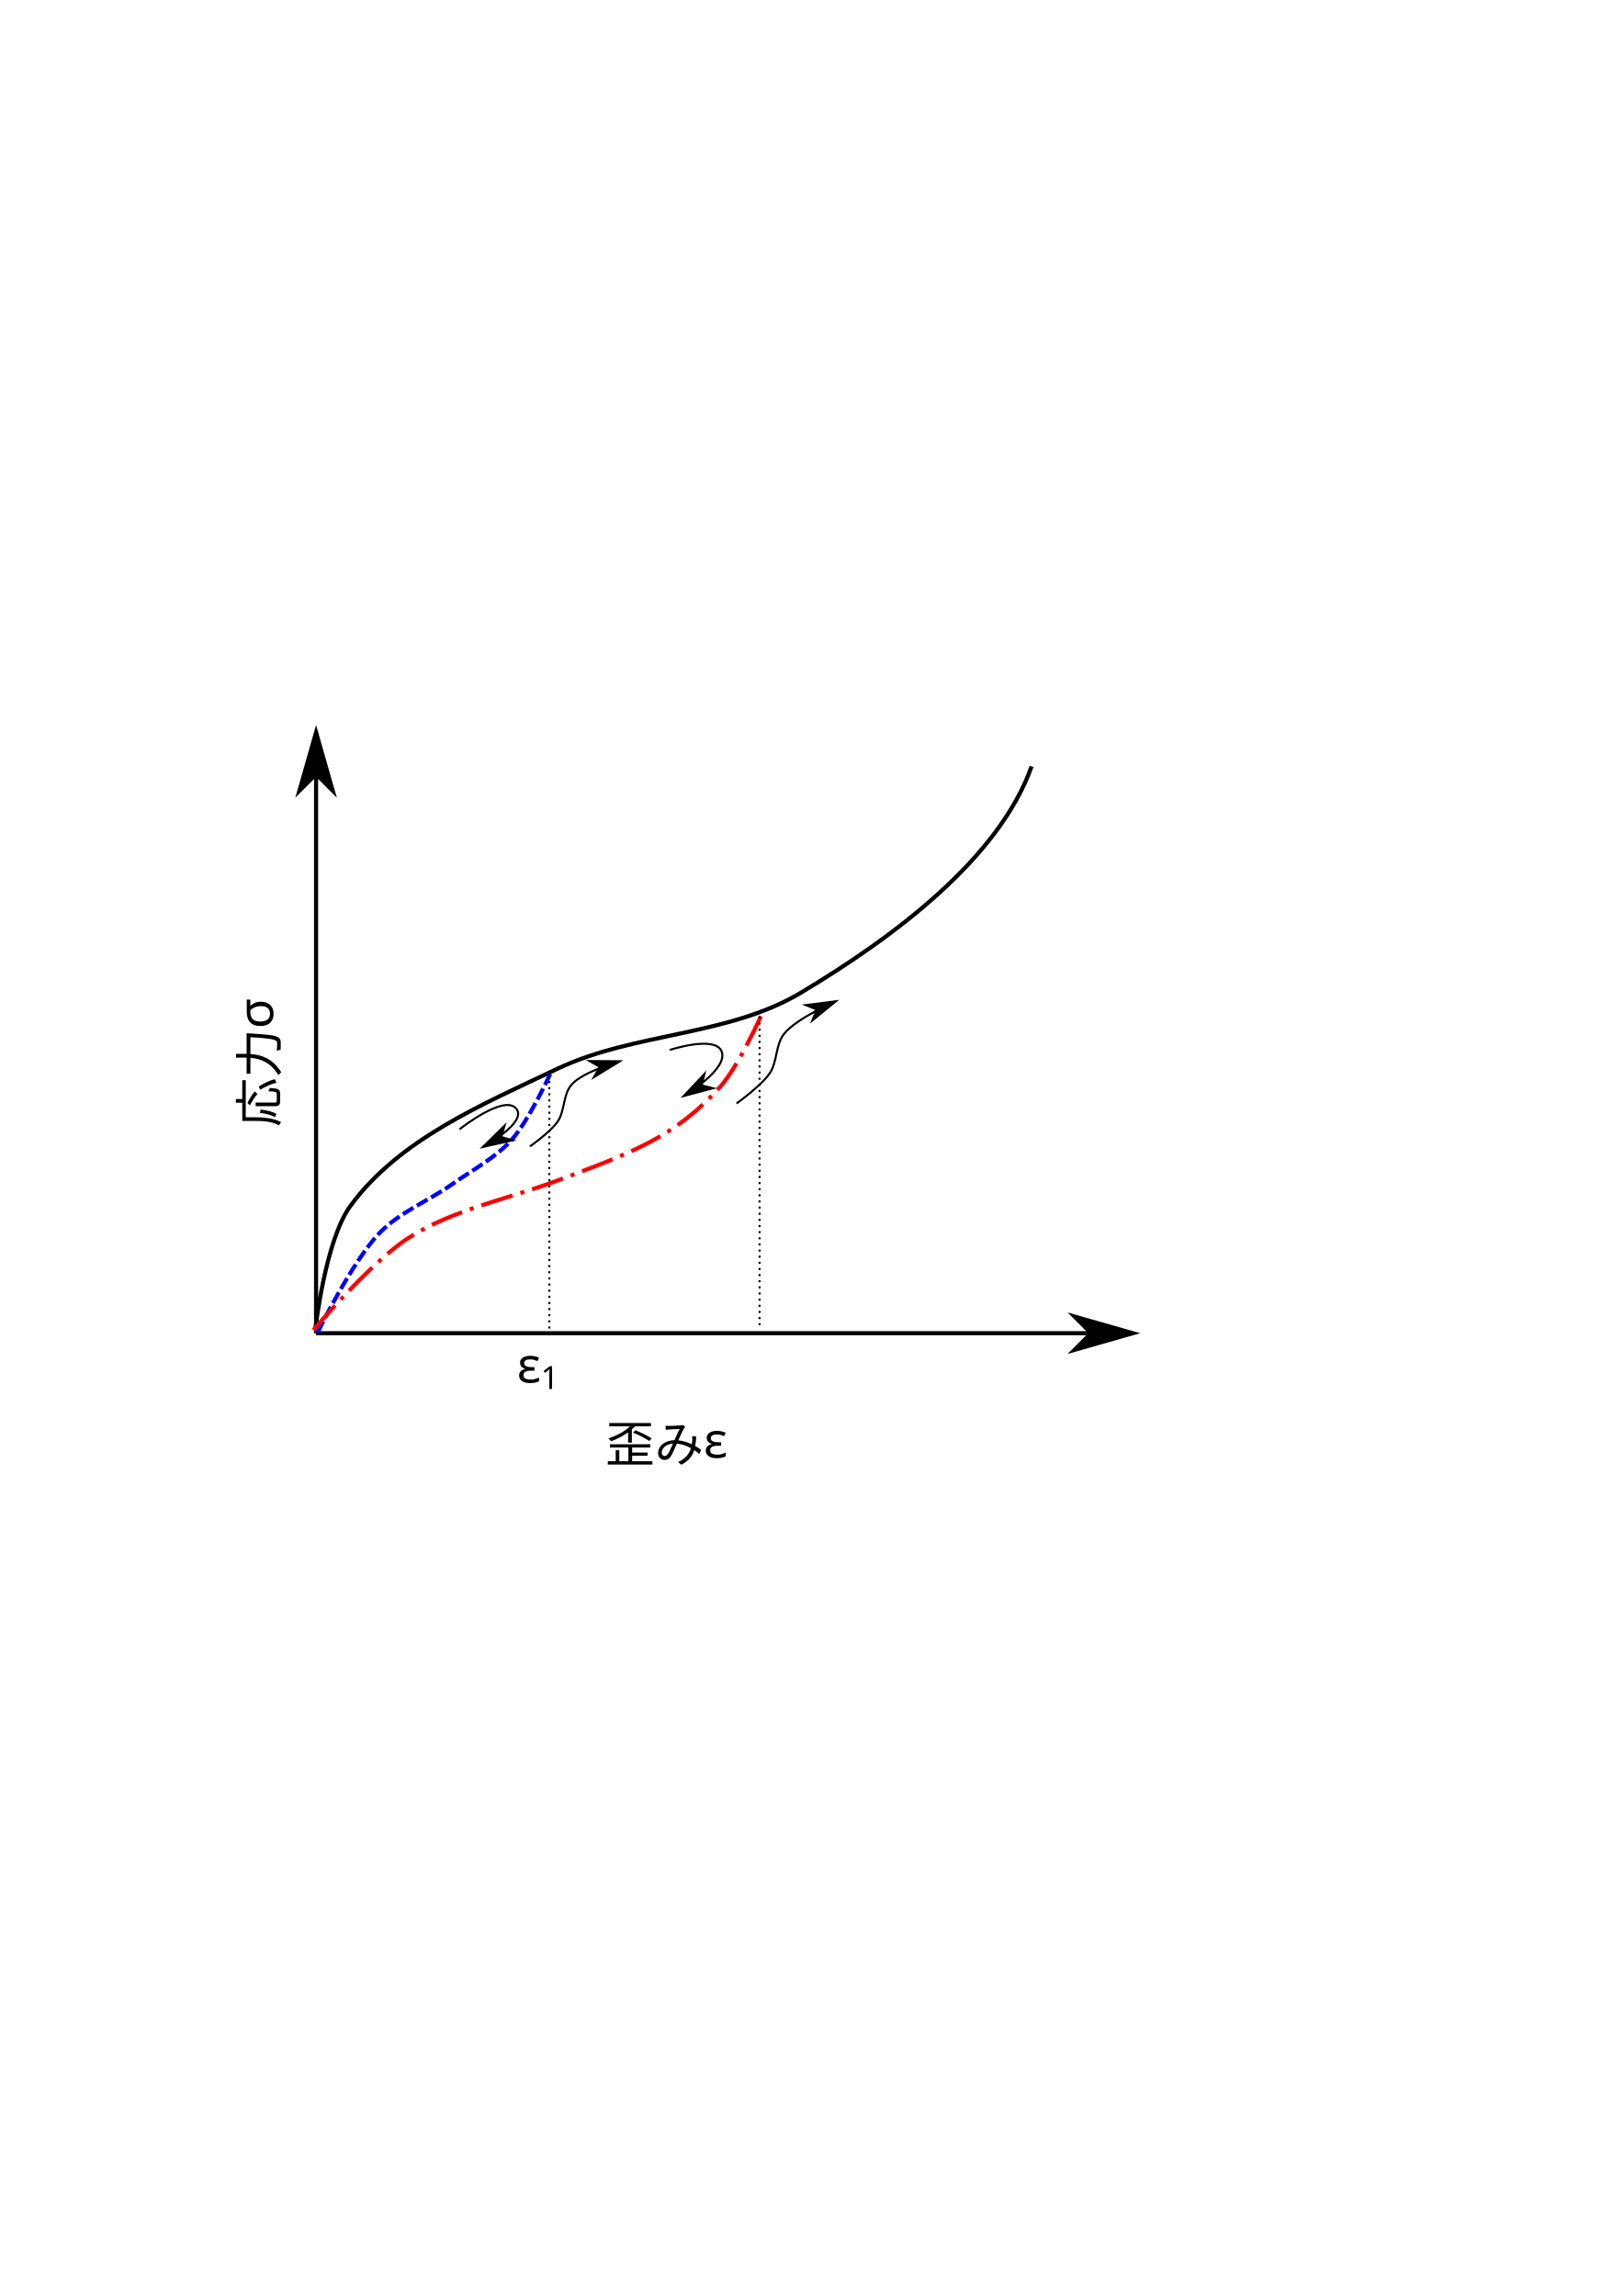
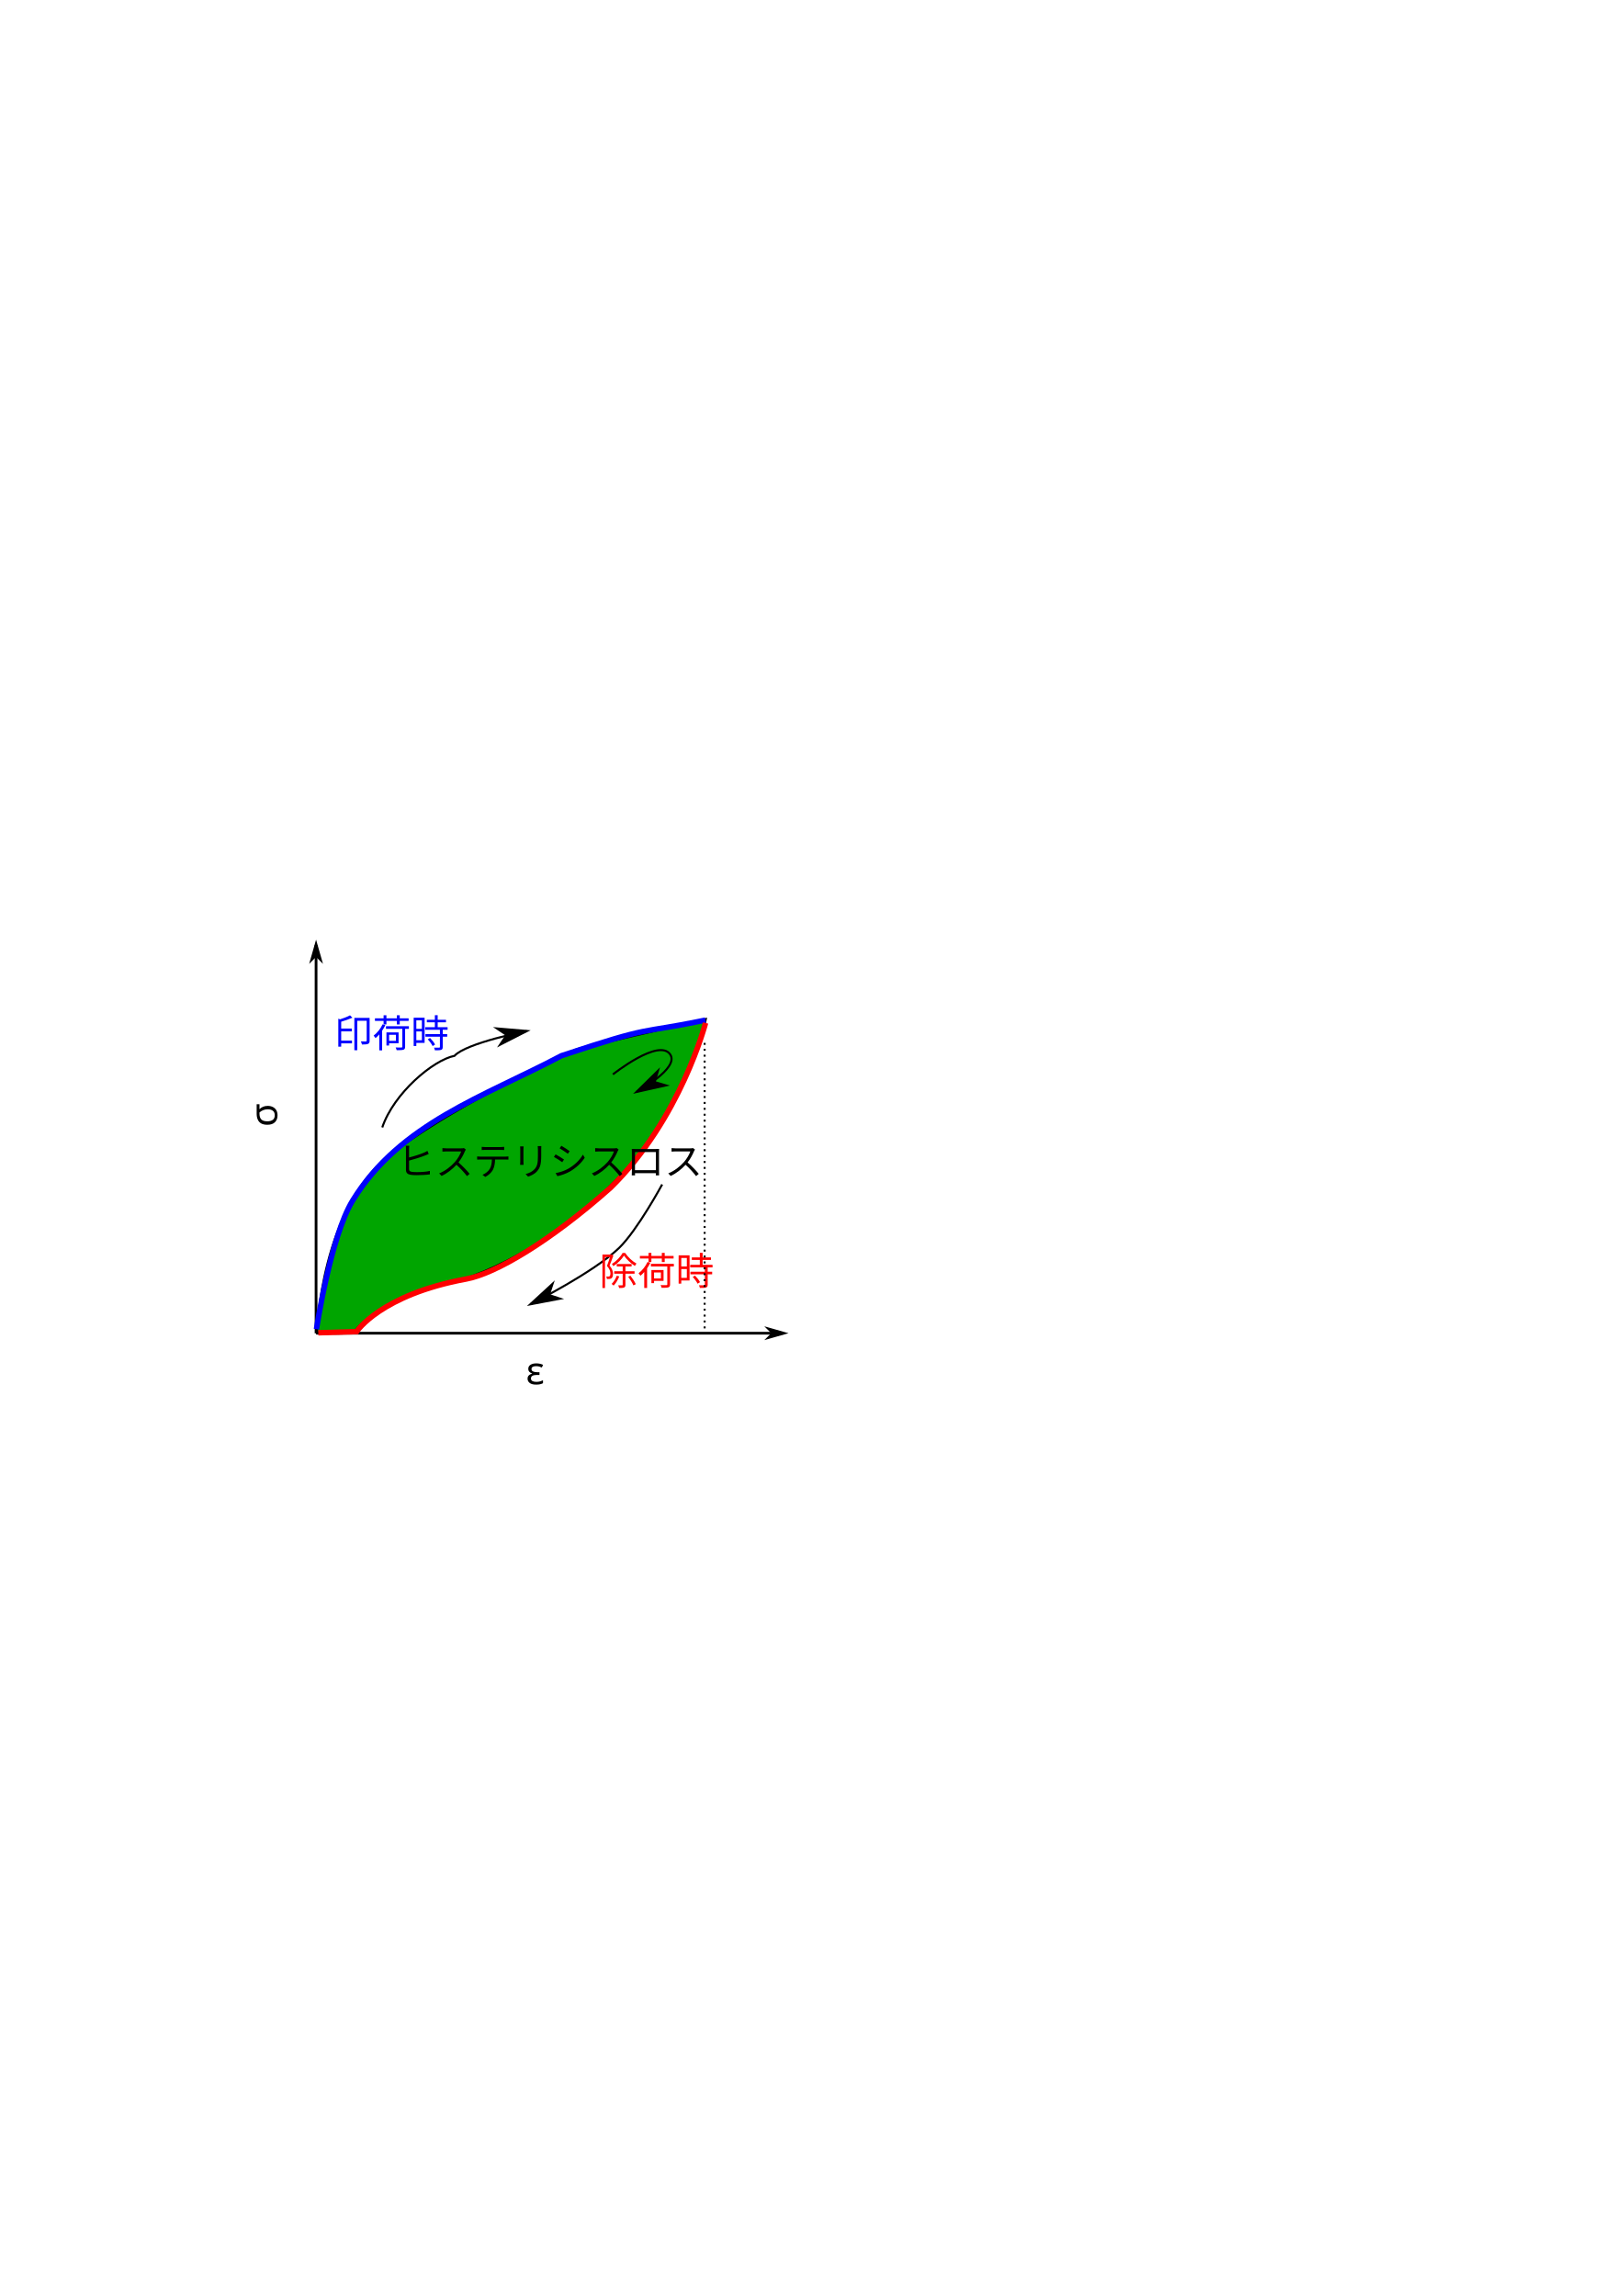
<svg xmlns="http://www.w3.org/2000/svg" width="210mm" height="297mm" id="svg2" version="1.1">
  <defs id="defs4">
-     <marker orient="auto" refY="0.0" refX="0.0" id="Arrow1Mend" style="overflow:visible;">
-       <path id="path3853" d="M 0.0,0.0 L 5.0,-5.0 L -12.5,0.0 L 5.0,5.0 L 0.0,0.0 z " style="fill-rule:evenodd;stroke:#000000;stroke-width:1.0pt;marker-start:none;" transform="scale(0.4) rotate(180) translate(10,0)" />
+     <marker orient="auto" refY="0" refX="0" id="Arrow1Mend" style="overflow:visible" viewBox="0 0 8.887 5.078" markerWidth="8.887" markerHeight="5.078" preserveAspectRatio="xMidYMid">
+       <path id="path3853" d="M 0,0 5,-5 -12.5,0 5,5 Z" style="fill-rule:evenodd;stroke:#000000;stroke-width:1pt;marker-start:none" transform="matrix(-0.4,0,0,-0.4,-4,0)" />
    </marker>
-     <marker orient="auto" refY="0.0" refX="0.0" id="Arrow1Lend" style="overflow:visible;">
-       <path id="path3847" d="M 0.0,0.0 L 5.0,-5.0 L -12.5,0.0 L 5.0,5.0 L 0.0,0.0 z " style="fill-rule:evenodd;stroke:#000000;stroke-width:1.0pt;marker-start:none;" transform="scale(0.8) rotate(180) translate(12.5,0)" />
+     <marker orient="auto" refY="0" refX="0" id="Arrow1Lend" style="overflow:visible">
+       <path id="path3847" d="M 0,0 5,-5 -12.5,0 5,5 Z" style="fill-rule:evenodd;stroke:#000000;stroke-width:1pt;marker-start:none" transform="matrix(-0.8,0,0,-0.8,-10,0)" />
    </marker>
    <marker orient="auto" refY="0" refX="0" id="Arrow1Lend-1" style="overflow:visible">
      <path id="path3847-7" d="M 0,0 5,-5 -12.5,0 5,5 0,0 z" style="fill-rule:evenodd;stroke:#000000;stroke-width:1pt;marker-start:none" transform="matrix(-0.8,0,0,-0.8,-10,0)" />
    </marker>
    <marker orient="auto" refY="0" refX="0" id="Arrow1Lend-0" style="overflow:visible">
      <path id="path3847-9" d="M 0,0 5,-5 -12.5,0 5,5 0,0 z" style="fill-rule:evenodd;stroke:#000000;stroke-width:1pt;marker-start:none" transform="matrix(-0.8,0,0,-0.8,-10,0)" />
    </marker>
  </defs>
  <g id="layer1">
-     <text xml:space="preserve" style="font-style:normal;font-variant:normal;font-weight:normal;font-stretch:normal;line-height:0%;font-family:'MS PGothic';-inkscape-font-specification:'MS PGothic';letter-spacing:0px;word-spacing:0px;fill:#000000;fill-opacity:1;stroke:none" x="-550.931" y="135.476" id="text3831" transform="rotate(-90)">
-       <tspan id="tspan3833" x="-550.931" y="135.476" style="font-size:24px;line-height:1.25">応力σ</tspan>
+     <text xml:space="preserve" style="font-style:normal;font-variant:normal;font-weight:normal;font-stretch:normal;font-size:18.667px;line-height:0%;font-family:'MS PGothic';-inkscape-font-specification:'MS PGothic';letter-spacing:0px;word-spacing:0px;fill:#000000;fill-opacity:1;stroke:none" x="-550.931" y="135.476" id="text3831" transform="rotate(-90)">
+       <tspan id="tspan3833" x="-550.931" y="135.476" style="font-size:18.667px;line-height:1.25">σ</tspan>
    </text>
-     <text xml:space="preserve" style="font-style:normal;font-variant:normal;font-weight:normal;font-stretch:normal;line-height:0%;font-family:'MS PGothic';-inkscape-font-specification:'MS PGothic';letter-spacing:0px;word-spacing:0px;fill:#000000;fill-opacity:1;stroke:none" x="295.975" y="714.661" id="text3835">
-       <tspan id="tspan3837" x="295.975" y="714.661" style="font-size:24px;line-height:1.25">歪みε</tspan>
+     <text xml:space="preserve" style="font-style:normal;font-variant:normal;font-weight:normal;font-stretch:normal;font-size:18.667px;line-height:0%;font-family:'MS PGothic';-inkscape-font-specification:'MS PGothic';letter-spacing:0px;word-spacing:0px;fill:#000000;fill-opacity:1;stroke:none" x="257.086" y="676.752" id="text3835">
+       <tspan id="tspan3837" x="257.086" y="676.752" style="font-size:18.667px;line-height:1.25">ε</tspan>
    </text>
-     <path style="fill:none;stroke:#000000;stroke-width:2;stroke-linecap:butt;stroke-linejoin:miter;stroke-opacity:1;marker-end:url(#Arrow1Lend);stroke-miterlimit:4;stroke-dasharray:none" d="m 154.506,651.808 398.988,0" id="path3069" />
-     <path style="fill:none;stroke:#000000;stroke-width:2;stroke-linecap:butt;stroke-linejoin:miter;stroke-opacity:1;marker-end:url(#Arrow1Lend);stroke-miterlimit:4;stroke-dasharray:none" d="m 154.5,651.862 0,-293.519" id="path3071" />
-     <text xml:space="preserve" style="font-style:normal;font-variant:normal;font-weight:normal;font-stretch:normal;line-height:0%;font-family:'MS PGothic';-inkscape-font-specification:'MS PGothic';letter-spacing:0px;word-spacing:0px;fill:#000000;fill-opacity:1;stroke:none" x="252.736" y="675.97" id="text3835-8">
-       <tspan id="tspan3837-2" x="252.736" y="675.97" style="font-size:24px;line-height:1.25">ε<tspan style="font-size:65.001%;baseline-shift:sub" id="tspan5689">1</tspan>
-       </tspan>
+     <path style="fill:none;stroke:#000000;stroke-width:1.333;stroke-linecap:butt;stroke-linejoin:miter;stroke-miterlimit:4;stroke-dasharray:none;stroke-opacity:1;marker-end:url(#Arrow1Mend)" d="M 154.506,651.808 H 382.823" id="path3069" />
+     <path style="fill:none;stroke:#000000;stroke-width:1.333;stroke-linecap:butt;stroke-linejoin:miter;stroke-miterlimit:4;stroke-dasharray:none;stroke-opacity:1;marker-end:url(#Arrow1Mend)" d="M 154.5,651.862 V 462.024" id="path3071" />
+   </g>
+   <g id="layer2">
+     <path style="fill:#00a500;stroke:#000000;stroke-width:1px;stroke-linecap:butt;stroke-linejoin:miter;stroke-opacity:1;fill-opacity:1" d="m 154.96,651.327 c 0,0 1.6,-61.417 37.077,-87.899 35.477,-26.482 90.141,-50.557 90.141,-50.557 l 62.871,-14.674 c 0,0 -7.437,37.398 -35.915,70.033 -32.186,36.883 -70.068,54.606 -91.898,59.874 -33.143,7.997 -44.069,22.886 -44.069,22.886 0,0 -3.635,1.99 -18.207,0.337 z" id="path1842" />
+     <path style="fill:none;stroke:#0000ff;stroke-width:2.667;stroke-linecap:butt;stroke-linejoin:miter;stroke-miterlimit:4;stroke-dasharray:none;stroke-opacity:1" d="m 154.686,649.836 c 0,0 6.882,-45.234 17.675,-62.842 23.212,-37.871 64.452,-50.919 102.088,-70.858 46.052,-15.309 36.56,-10.397 70.361,-17.387" id="path4468-3" />
+   </g>
+   <g id="layer3" />
+   <g id="layer4">
+     <path style="fill:none;stroke:#ff0000;stroke-width:2.667;stroke-linecap:butt;stroke-linejoin:miter;stroke-miterlimit:4;stroke-dasharray:none;stroke-dashoffset:0;stroke-opacity:1" d="m 155.588,651.596 18.755,-0.577 c 0,0 11.676,-18.019 53.56,-25.706 14.172,-2.601 40.696,-18.148 70.497,-44.59 34.339,-33.582 46.49,-80.604 46.49,-80.604" id="path4474" />
+   </g>
+   <g id="layer5">
+     <path style="fill:none;stroke:#000000;stroke-width:1;stroke-linecap:butt;stroke-linejoin:miter;stroke-miterlimit:4;stroke-dasharray:none;stroke-opacity:1;marker-end:url(#Arrow1Lend)" d="m 299.606,525.274 c 0,0 22.571,-17.956 28.034,-9.712 4.528,6.833 -16.47,18.262 -16.47,18.262" id="path5041" />
+     <path style="fill:none;stroke:#000000;stroke-width:1px;stroke-linecap:butt;stroke-linejoin:miter;stroke-opacity:1;marker-end:url(#Arrow1Lend)" d="m 186.86,551.2 c 5.68,-16.797 24.914,-32.931 35.303,-35.008 5.839,-6.338 35.343,-12.116 35.343,-12.116" id="path5413" />
+     <path style="fill:none;stroke:#000000;stroke-width:1;stroke-linecap:butt;stroke-linejoin:miter;stroke-miterlimit:4;stroke-dasharray:none;stroke-opacity:1;marker-end:url(#Arrow1Lend)" d="m 323.678,579.079 c 0,0 -12.073,22.325 -21.04,31.028 -12.277,11.915 -43.322,27.522 -43.322,27.522" id="path5041-4" />
+     <text xml:space="preserve" style="font-size:18.667px;line-height:1.25;font-family:'MS PGothic';-inkscape-font-specification:'MS PGothic';letter-spacing:0px;word-spacing:0px;fill:#0000ff" x="163.453" y="512.037" id="text1223">
+       <tspan id="tspan1221" x="163.453" y="512.037" style="font-size:18.667px;fill:#0000ff">印荷時</tspan>
+     </text>
+     <text xml:space="preserve" style="font-size:18.667px;line-height:1.25;font-family:'MS PGothic';-inkscape-font-specification:'MS PGothic';letter-spacing:0px;word-spacing:0px;fill:#ff0000" x="292.974" y="628.213" id="text1227">
+       <tspan id="tspan1225" x="292.974" y="628.213" style="font-size:18.667px;fill:#ff0000">除荷時</tspan>
+     </text>
+     <text xml:space="preserve" style="font-size:18.667px;line-height:1.25;font-family:'MS PGothic';-inkscape-font-specification:'MS PGothic';letter-spacing:0px;word-spacing:0px" x="194.118" y="574.51" id="text1870">
+       <tspan id="tspan1868" x="194.118" y="574.51" style="font-size:18.667px">ヒステリシスロス</tspan>
    </text>
  </g>
-   <g id="layer2">
-     <path style="fill:none;stroke:#000000;stroke-width:2;stroke-linecap:butt;stroke-linejoin:miter;stroke-miterlimit:4;stroke-opacity:1;stroke-dasharray:none" d="m 154.255,649.171 c 0,0 4.824,-42.908 17.021,-59.574 23.872,-32.62 64.565,-49.649 101.064,-67.021 37.572,-17.883 83.446,-15.863 119.149,-37.234 45.183,-27.046 96.832,-65.493 112.766,-110.638" id="path4468" />
-   </g>
-   <g id="layer3">
-     <path style="fill:none;stroke:#0000ff;stroke-width:2;stroke-linecap:butt;stroke-linejoin:miter;stroke-miterlimit:4;stroke-opacity:1;stroke-dasharray:6, 2;stroke-dashoffset:0" d="m 155.319,651.298 c 0,0 16.994,-34.82 30.24,-48.522 9.884,-10.225 23.819,-15.555 35.422,-23.779 9.914,-7.027 21.104,-12.764 29.196,-21.828 8.348,-9.35 18.972,-32.467 18.972,-32.467" id="path4471" />
-   </g>
-   <g id="layer4">
-     <path style="fill:none;stroke:#ff0000;stroke-width:2;stroke-linecap:butt;stroke-linejoin:miter;stroke-miterlimit:4;stroke-opacity:1;stroke-dasharray:16, 4, 2, 4;stroke-dashoffset:0" d="m 153.191,650.235 c 0,0 28.239,-33.343 46.375,-44.937 22.071,-14.11 48.96,-19.106 73.325,-28.27 36.133,-13.59 57.093,-21.043 79.157,-45.705 9.058,-10.124 20.292,-35.343 20.292,-35.343" id="path4474" />
-   </g>
-   <g id="layer5">
-     <path style="fill:none;stroke:#000000;stroke-width:1;stroke-linecap:butt;stroke-linejoin:miter;stroke-miterlimit:4;stroke-opacity:1;stroke-dasharray:none;marker-end:url(#Arrow1Lend)" d="m 224.606,552.126 c 0,0 22.571,-17.956 28.034,-9.712 4.528,6.833 -16.47,18.262 -16.47,18.262" id="path5041" />
-     <path style="fill:none;stroke:#000000;stroke-width:1px;stroke-linecap:butt;stroke-linejoin:miter;stroke-opacity:1;marker-end:url(#Arrow1Lend)" d="m 259.082,560.459 c 0,0 10.041,-7.067 13.455,-12.017 3.721,-5.395 2.592,-13.541 7.033,-18.361 5.839,-6.338 23.306,-11.19 23.306,-11.19" id="path5413" />
-     <path style="fill:none;stroke:#000000;stroke-width:1;stroke-linecap:butt;stroke-linejoin:miter;stroke-miterlimit:4;stroke-opacity:1;stroke-dasharray:none;marker-end:url(#Arrow1Lend)" d="m 327.382,513.338 c 0,0 21.758,-7.186 25.256,0.473 3.961,8.673 -18.322,21.966 -18.322,21.966" id="path5041-4" />
-     <path style="fill:none;stroke:#000000;stroke-width:1px;stroke-linecap:butt;stroke-linejoin:miter;stroke-opacity:1;marker-end:url(#Arrow1Lend)" d="m 360.047,539.487 c 0,0 12.156,-8.714 16.233,-14.795 3.811,-5.684 2.733,-13.964 7.033,-19.287 6.225,-7.705 25.158,-15.82 25.158,-15.82" id="path5413-4" />
-   </g>
  <g id="layer6">
-     <path style="fill:none;stroke:#000000;stroke-width:1;stroke-linecap:butt;stroke-linejoin:miter;stroke-opacity:1;stroke-miterlimit:4;stroke-dasharray:1,2;stroke-dashoffset:0" d="m 268.519,525.51 0,127.778" id="path5648" />
-     <path style="fill:none;stroke:#000000;stroke-width:1;stroke-linecap:butt;stroke-linejoin:miter;stroke-miterlimit:4;stroke-opacity:1;stroke-dasharray:1,2;stroke-dashoffset:0" d="m 371.296,496.9 0,151.665" id="path5648-8" />
+     <path style="fill:none;stroke:#000000;stroke-width:0.963;stroke-linecap:butt;stroke-linejoin:miter;stroke-miterlimit:4;stroke-dasharray:0.963, 1.925;stroke-dashoffset:0;stroke-opacity:1" d="m 344.444,509.863 v 140.554" id="path5648-8" />
  </g>
</svg>
